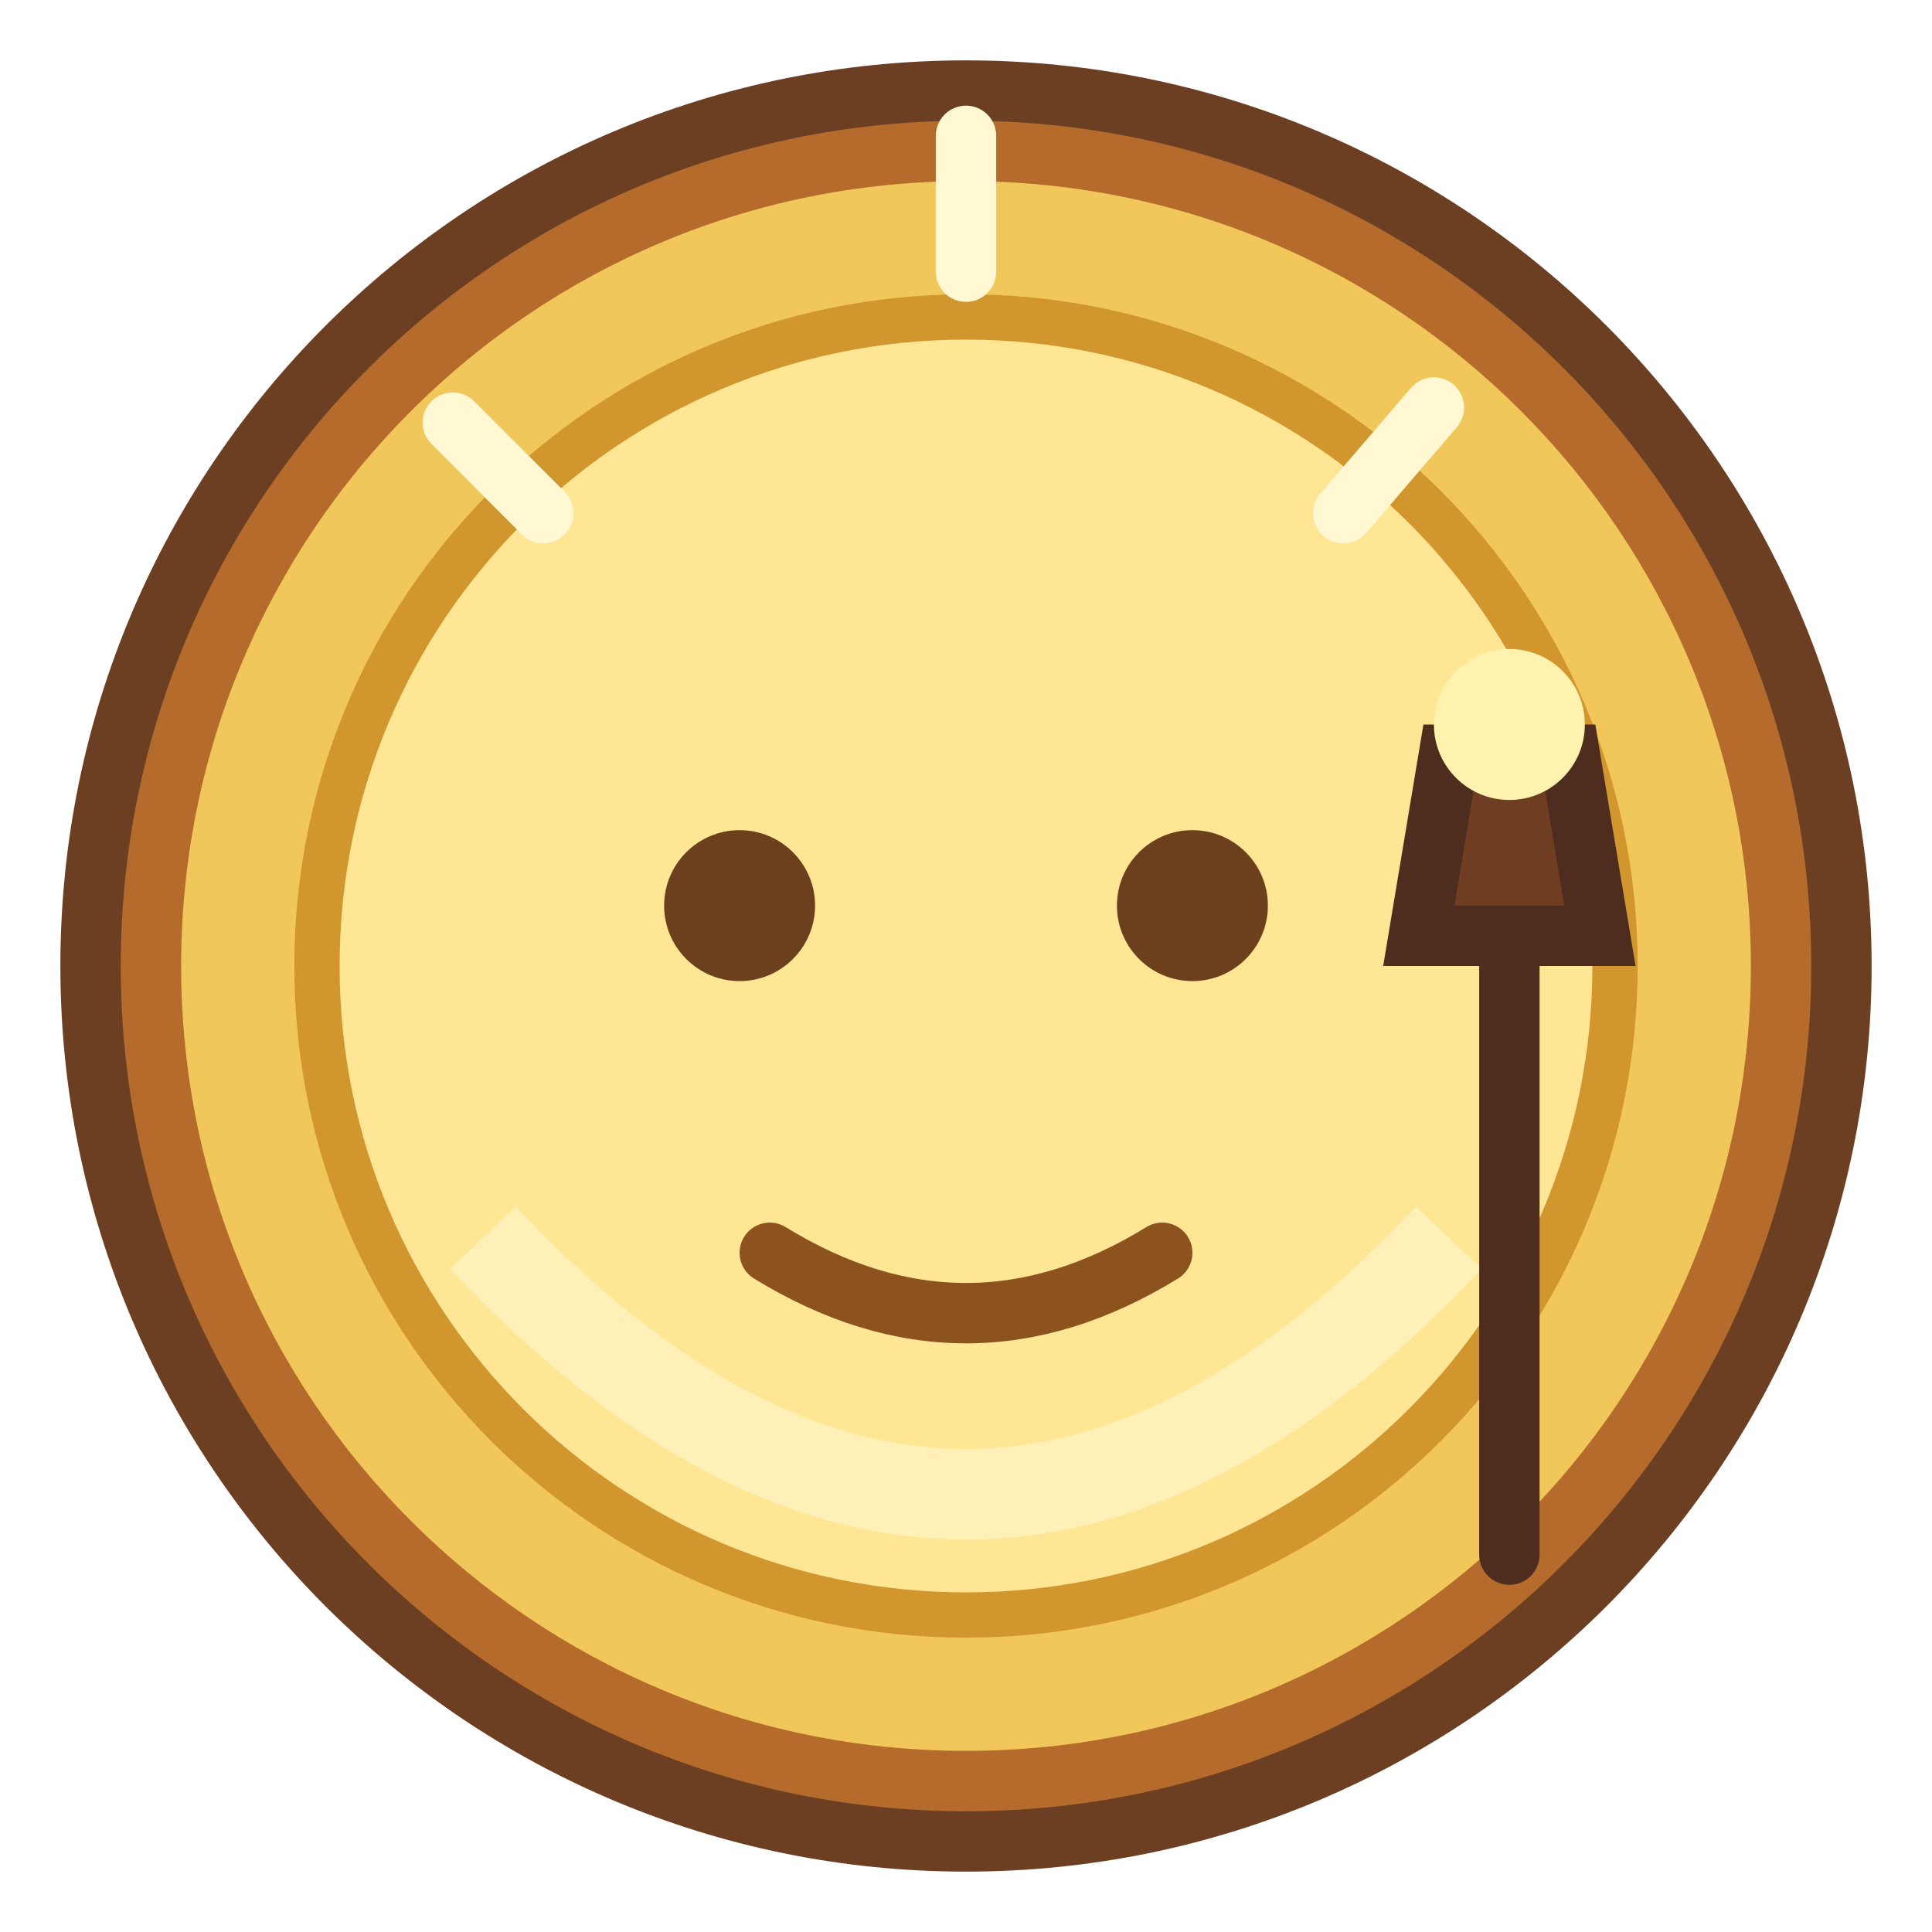
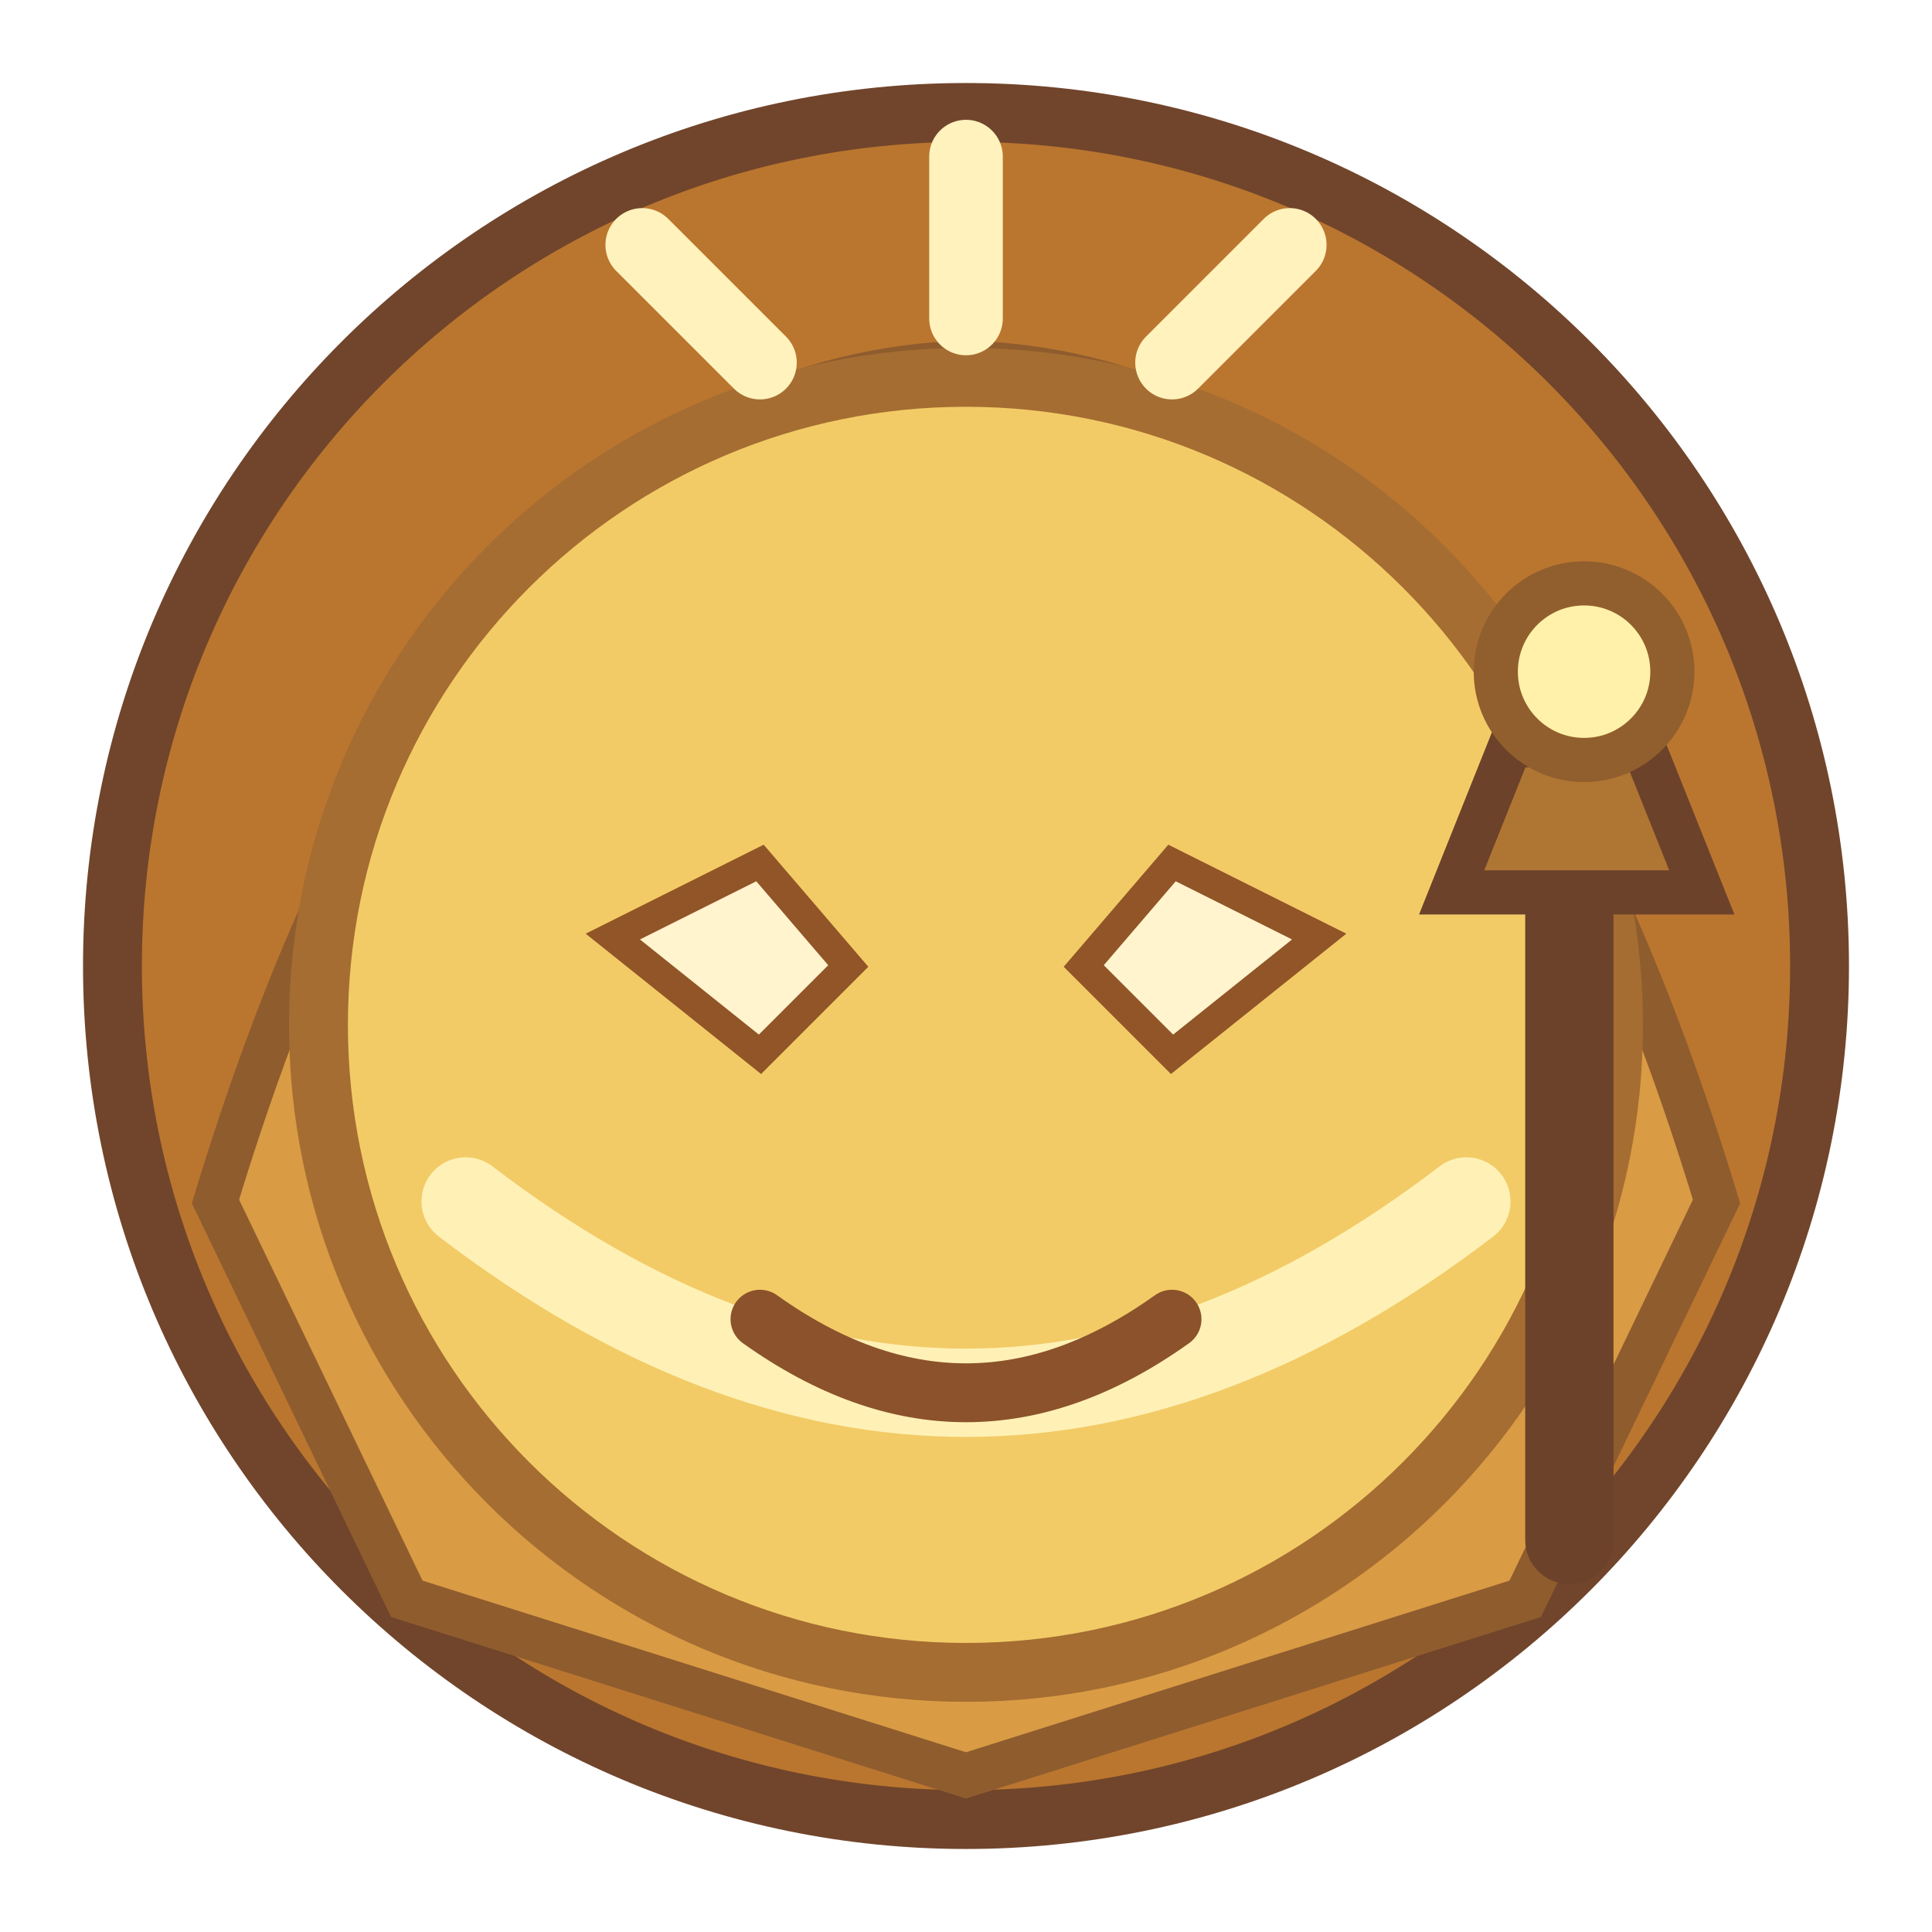
<svg xmlns="http://www.w3.org/2000/svg" viewBox="0 0 128 128">
-   <circle cx="64" cy="64" r="58" fill="#b56b2b" stroke="#6c3f23" stroke-width="4" />
-   <circle cx="64" cy="64" r="52" fill="#f1c65a" />
-   <circle cx="64" cy="64" r="43" fill="#ffe694" stroke="#d2962e" stroke-width="3" />
-   <path d="M32 82q32 34 64 0" fill="none" stroke="#fff0b8" stroke-width="6" />
-   <circle cx="49" cy="60" r="5" fill="#6c3f1d" />
-   <circle cx="79" cy="60" r="5" fill="#6c3f1d" />
-   <path d="M51 83q13 8 26 0" fill="none" stroke="#8d531f" stroke-width="4" stroke-linecap="round" />
-   <path d="M30 28 36 34M95 27l-6 7M64 9v9" stroke="#fff8d2" stroke-width="4" stroke-linecap="round" />
-   <path d="M100 64v39M94 62h12l-2-12-8 0z" fill="#6e3d22" stroke="#4e2d1e" stroke-width="4" stroke-linecap="round" />
-   <circle cx="100" cy="48" r="5" fill="#fff1ae" />
+   <g transform="translate(64 64) scale(.975) translate(-64 -64)">
+     <circle cx="64" cy="64" r="58" fill="#ba762f" stroke="#71452b" stroke-width="4" />
+     <path d="M13 80Q30 24 64 23Q98 24 115 80L102 107L64 119L26 107Z" fill="#d99b44" stroke="#8f5c2e" stroke-width="3" />
+     <circle cx="64" cy="68" r="44" fill="#f2cb67" stroke="#a56d31" stroke-width="4" />
+     <path d="M30 80Q64 106 98 80" fill="none" stroke="#fff1b5" stroke-width="6" stroke-linecap="round" />
+     <path d="M40 62L50 57L56 64L50 70ZM72 64L78 57L88 62L78 70Z" fill="#fff4ce" stroke="#915527" stroke-width="2" />
+     <path d="M50 88Q64 98 78 88" fill="none" stroke="#8b522b" stroke-width="4" stroke-linecap="round" />
+     <path d="M42 15L50 23M64 9V20M86 15L78 23" stroke="#fff2bd" stroke-width="5" stroke-linecap="round" />
+     <path d="M105 58V103" stroke="#6d422a" stroke-width="6" stroke-linecap="round" />
+     <path d="M97 59L101 49H110L114 59Z" fill="#af7533" stroke="#6d422a" stroke-width="3" />
+     <circle cx="106" cy="44" r="6" fill="#fff1a9" stroke="#915f2d" stroke-width="3" />
+   </g>
</svg>
